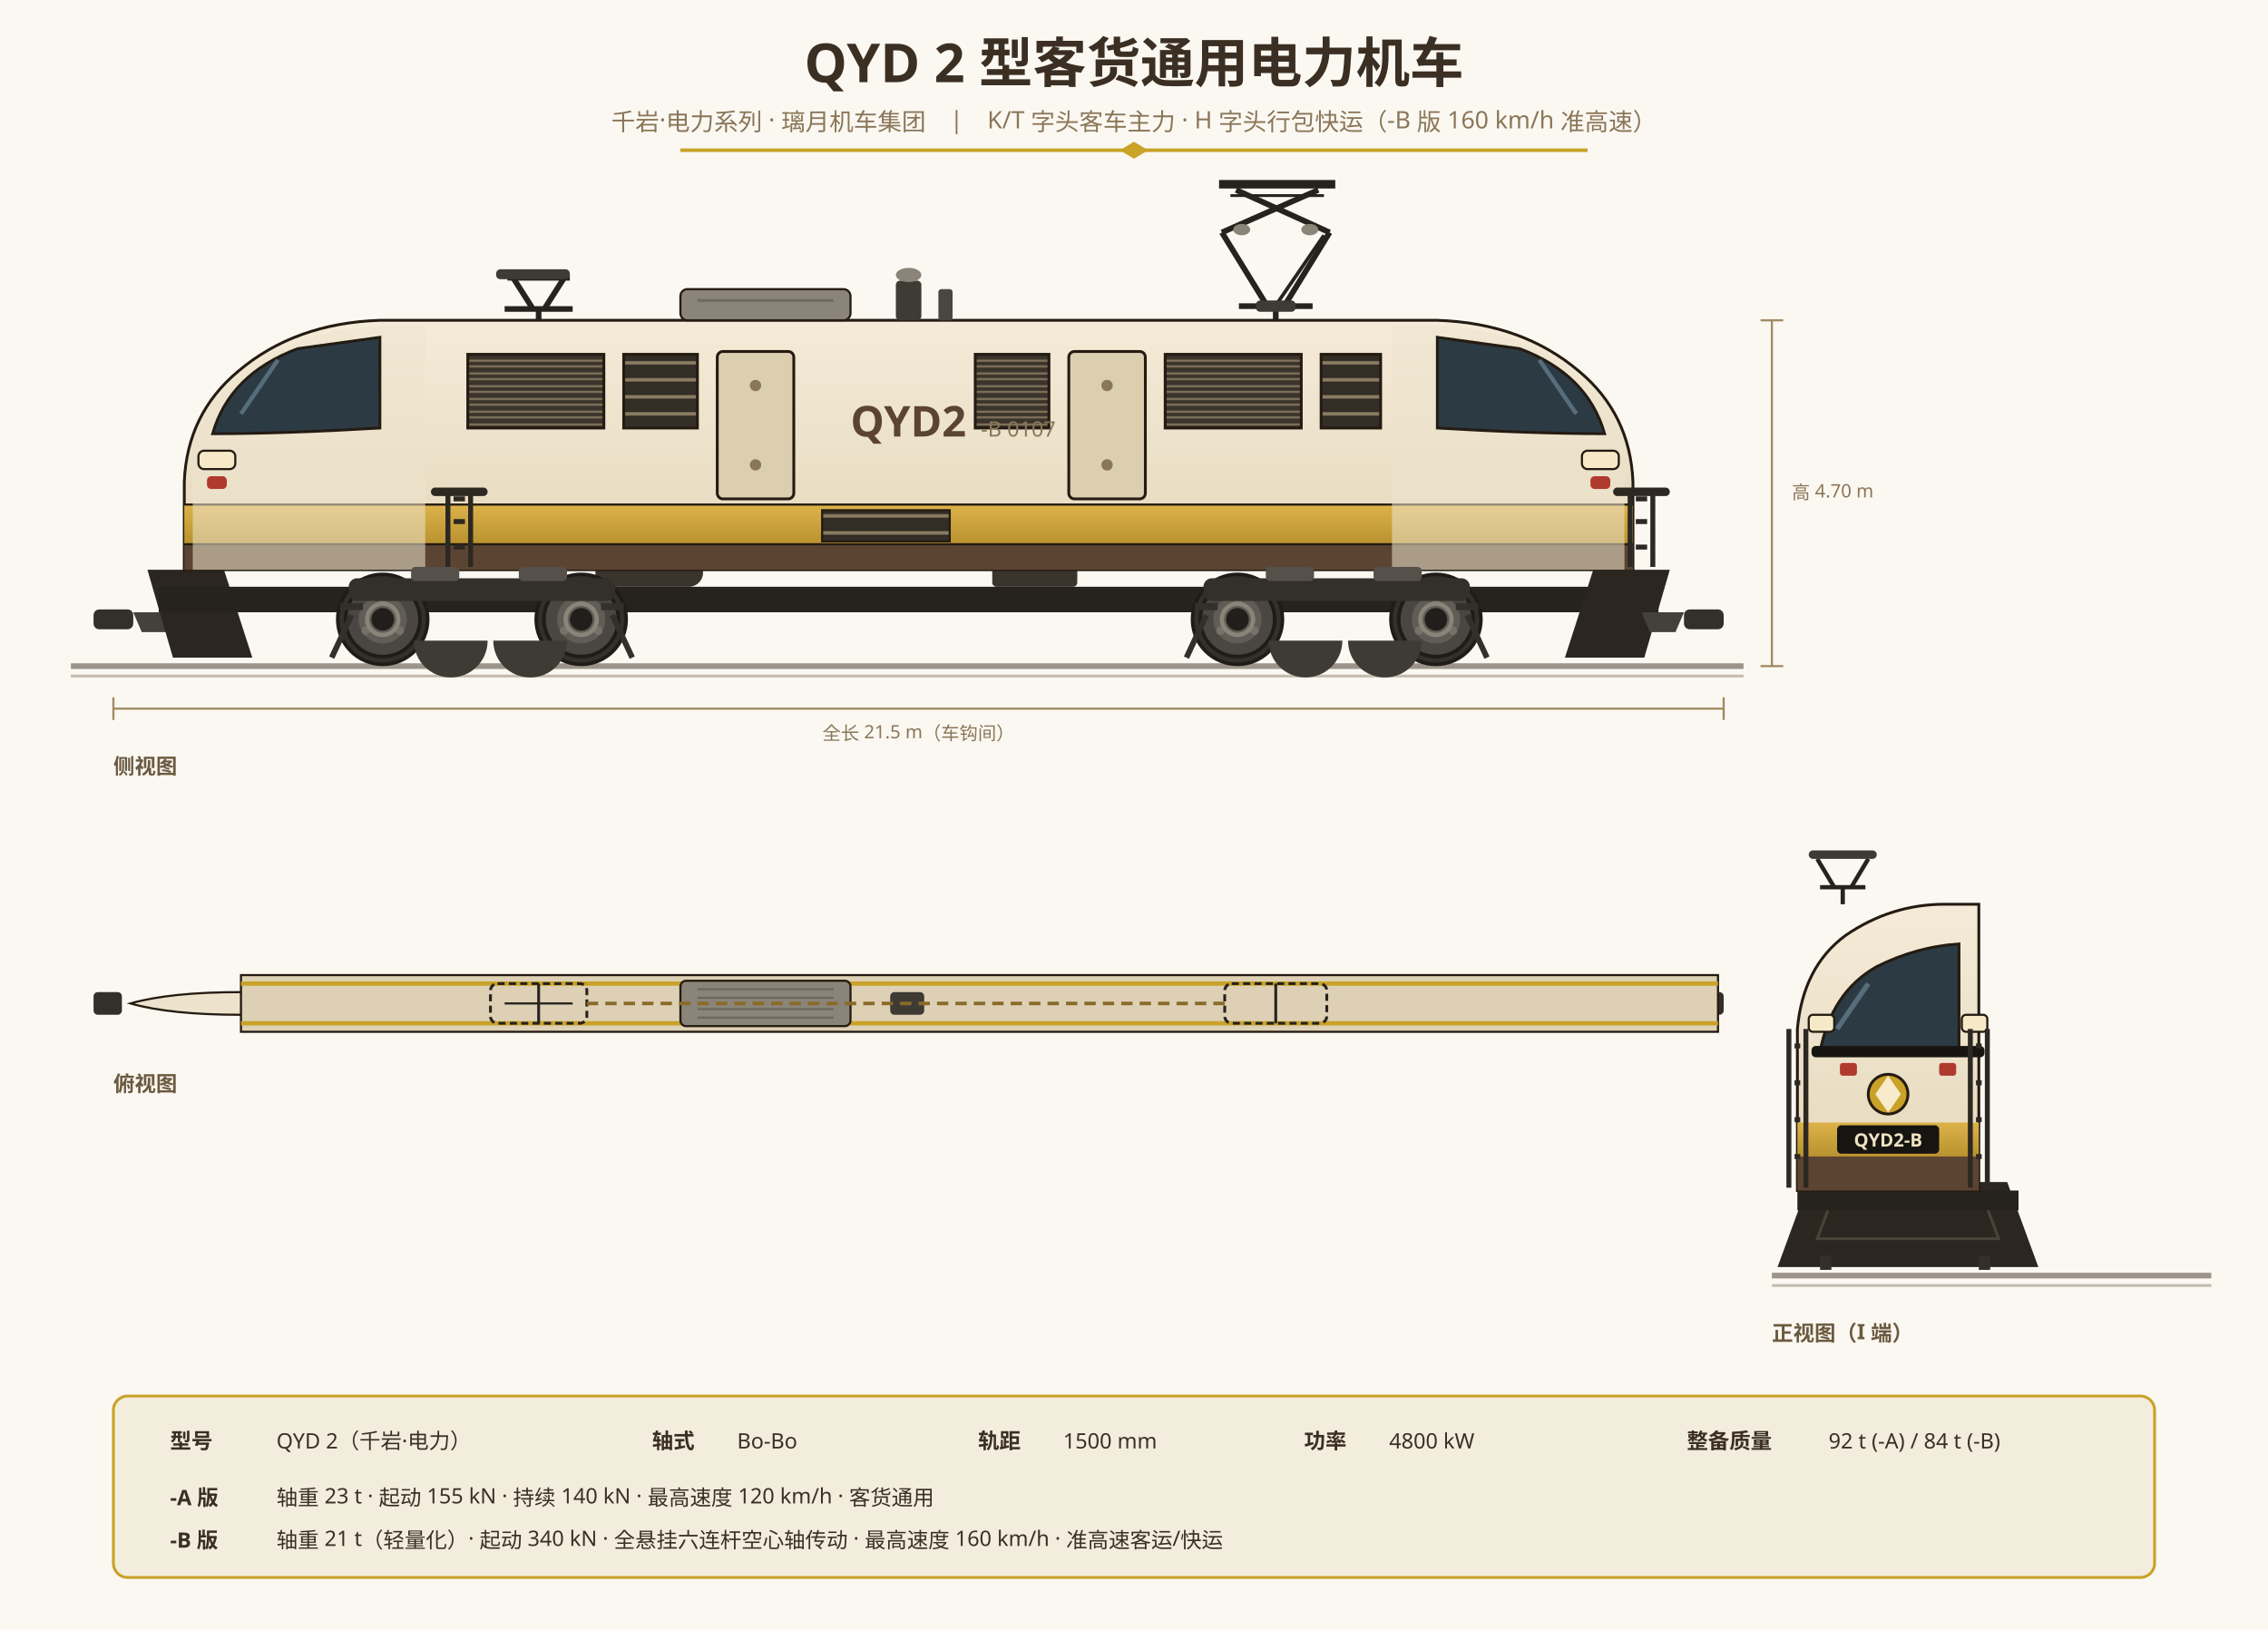
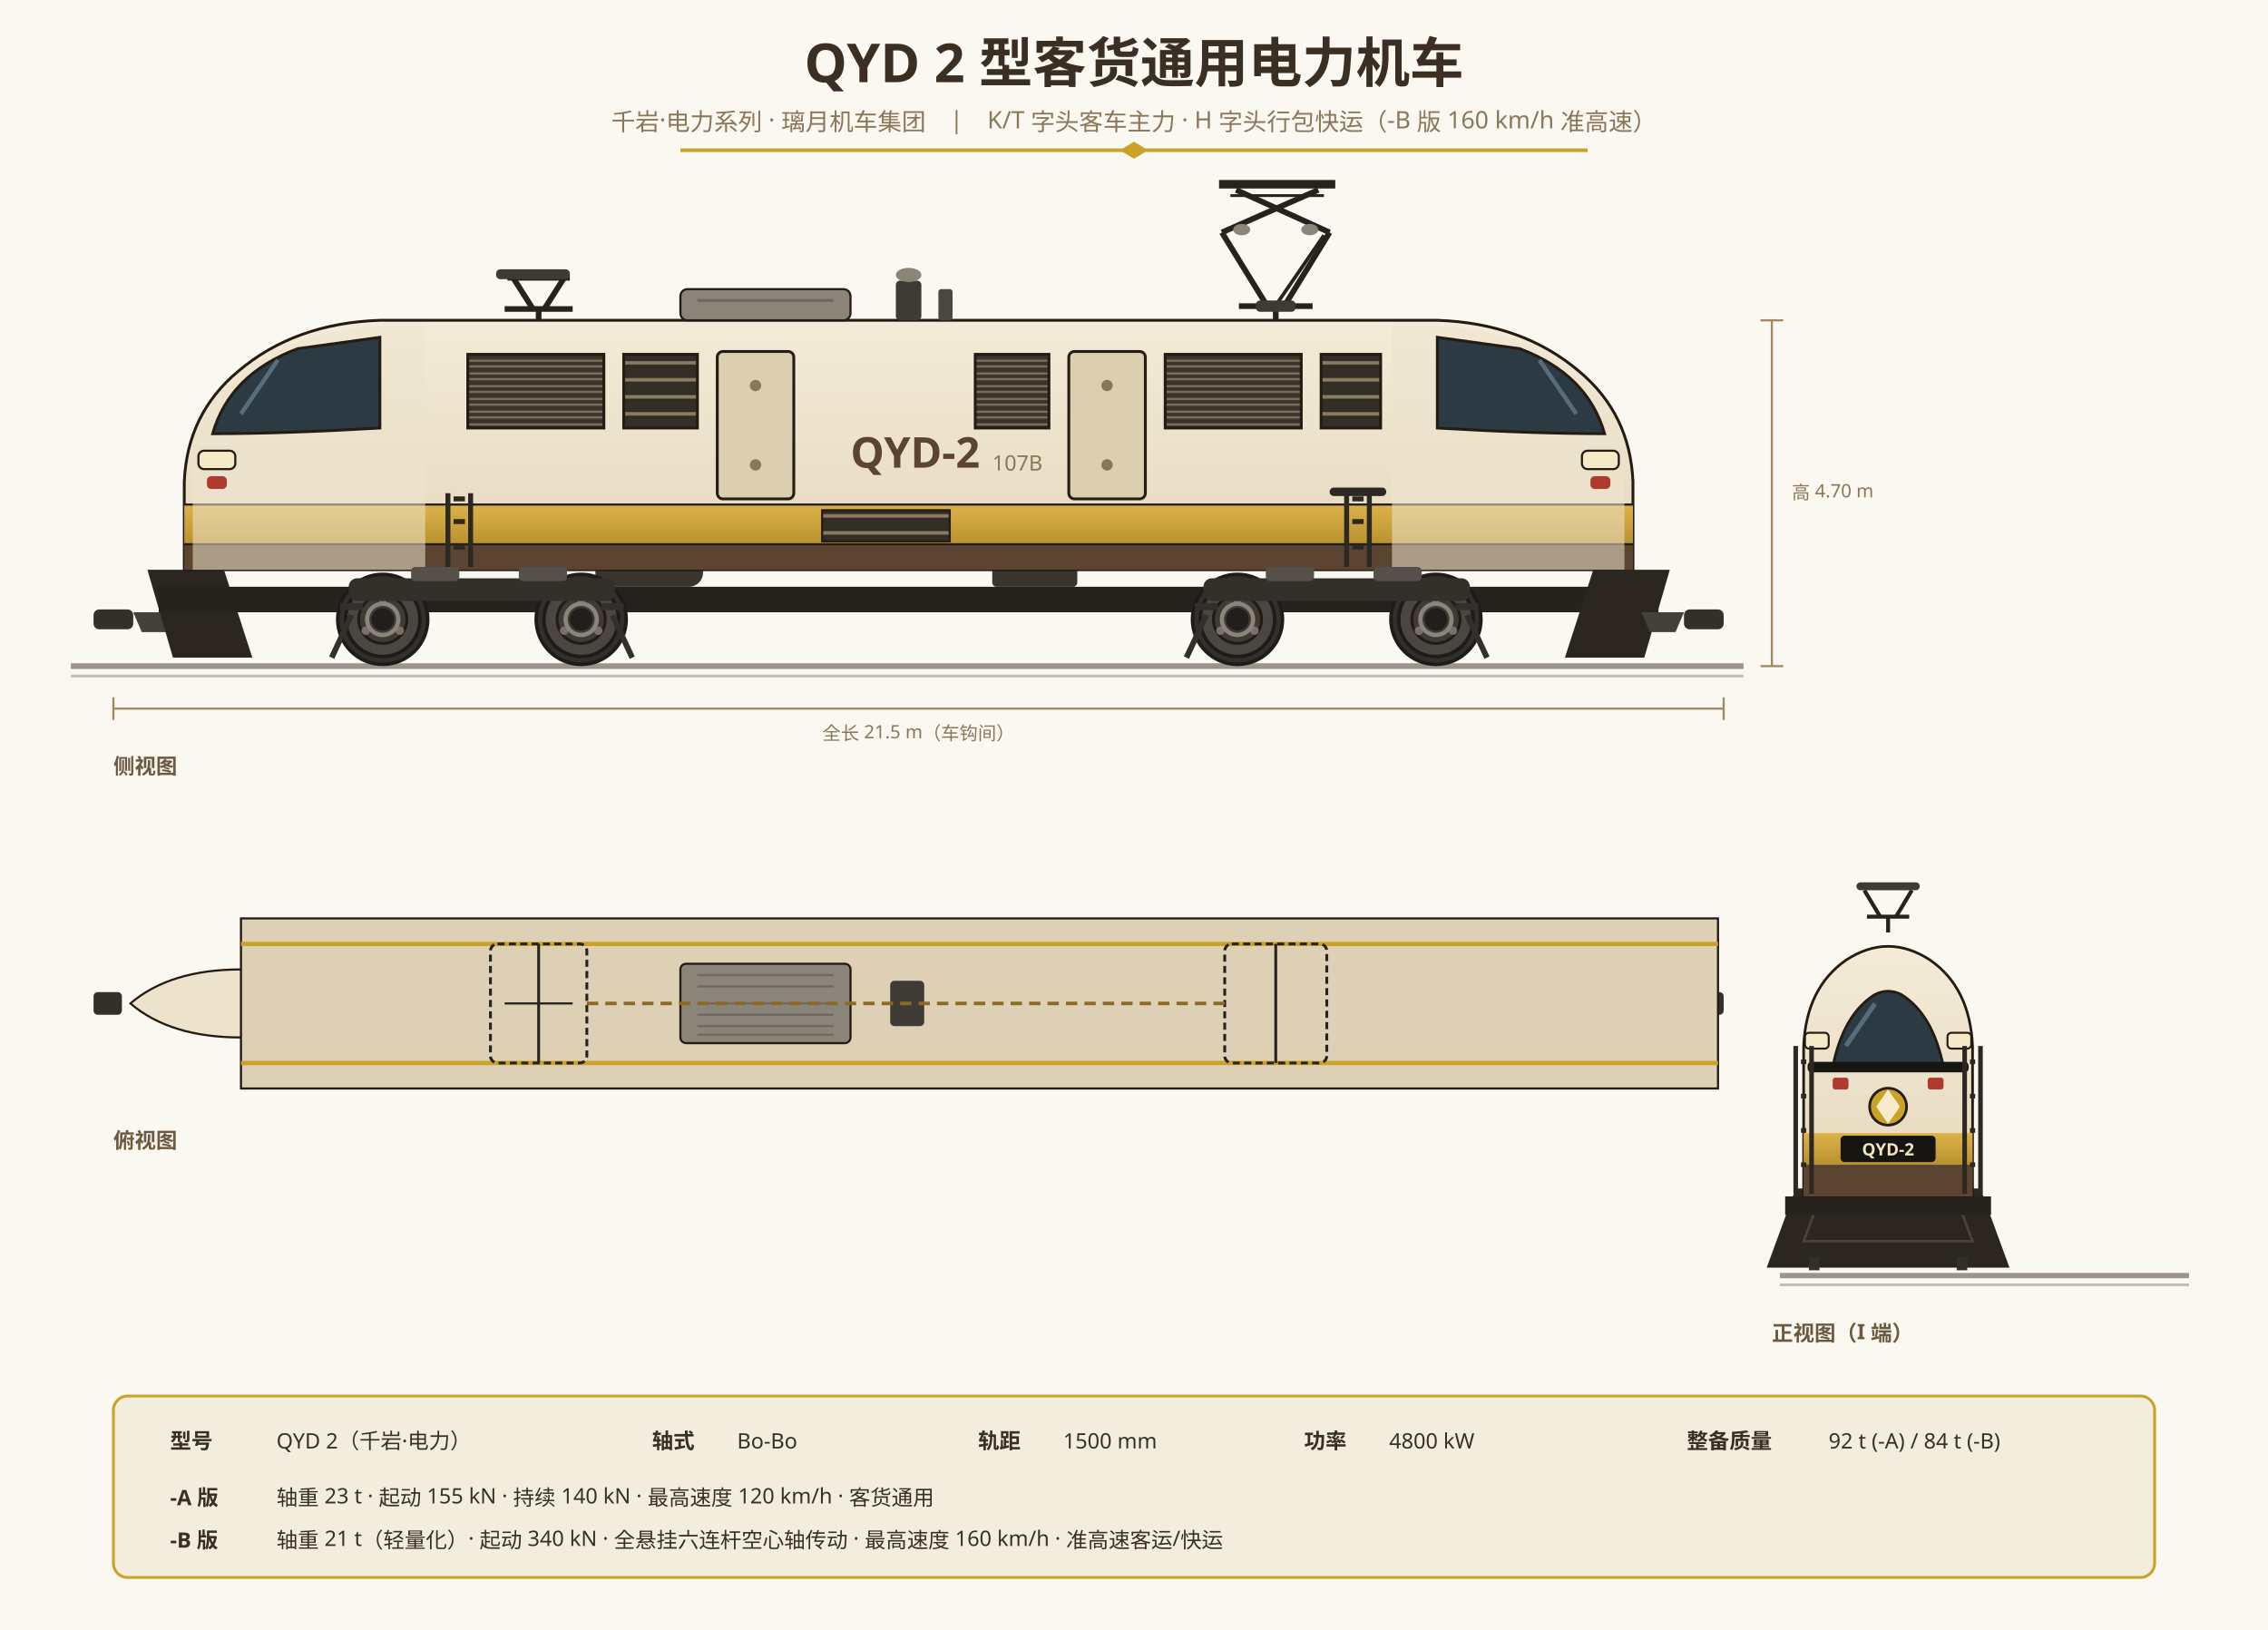
<svg xmlns="http://www.w3.org/2000/svg" viewBox="0 0 1600 1150" font-family="'Microsoft YaHei','PingFang SC','Noto Sans SC',sans-serif">
  <defs>
    <linearGradient id="q2upper" x1="0" y1="0" x2="0" y2="1">
      <stop offset="0" stop-color="#F4EBD8" />
      <stop offset="1" stop-color="#E5D8BC" />
    </linearGradient>
    <linearGradient id="q2gold" x1="0" y1="0" x2="0" y2="1">
      <stop offset="0" stop-color="#DDB24A" />
      <stop offset="1" stop-color="#B8922F" />
    </linearGradient>
    <pattern id="q2grille" width="9" height="9" patternUnits="userSpaceOnUse">
      <rect width="9" height="9" fill="#3A342C" />
      <line x1="0" y1="2.5" x2="9" y2="2.5" stroke="#7A6E58" stroke-width="1.6" />
      <line x1="0" y1="6.5" x2="9" y2="6.5" stroke="#7A6E58" stroke-width="1.6" />
    </pattern>
    <pattern id="q2louver" width="12" height="12" patternUnits="userSpaceOnUse">
      <rect width="12" height="12" fill="#332E26" />
      <line x1="0" y1="4" x2="12" y2="4" stroke="#8A7C62" stroke-width="2.4" />
    </pattern>
    <g id="q2wheel">
      <circle r="33" fill="#1E1B18" />
      <circle r="25" fill="#4A4642" />
-       <circle r="17" fill="#615C56" />
+       <circle r="17" fill="#3E3A34" stroke="#241B12" stroke-width="2" />
      <circle r="8" fill="#211E1B" />
      <circle r="29" fill="none" stroke="#33302C" stroke-width="3" />
      <circle cx="0" cy="-14" r="3" fill="#77716A" />
      <circle cx="12" cy="8" r="3" fill="#77716A" />
      <circle cx="-12" cy="8" r="3" fill="#77716A" />
    </g>
  </defs>
  <rect width="1600" height="1150" fill="#FBF8F2" />
  <text x="800" y="58" text-anchor="middle" font-size="38" font-weight="700" fill="#3B2F23">QYD 2 型客货通用电力机车</text>
  <text x="800" y="92" text-anchor="middle" font-size="17" fill="#8A7658">千岩·电力系列 · 璃月机车集团　|　K/T 字头客车主力 · H 字头行包快运（-B 版 160 km/h 准高速）</text>
  <line x1="480" y1="106" x2="1120" y2="106" stroke="#C9A227" stroke-width="2.5" />
  <polygon points="800,100 810,106 800,112 790,106" fill="#C9A227" />
  <line x1="50" y1="470" x2="1230" y2="470" stroke="#9C948A" stroke-width="4" />
  <line x1="50" y1="477" x2="1230" y2="477" stroke="#C4BCB0" stroke-width="2" />
  <rect x="66" y="430" width="28" height="14" rx="4" fill="#33302C" />
  <path d="M 94 432 L 124 432 L 118 446 L 100 446 Z" fill="#44403A" />
  <path d="M 104 402 L 158 402 L 178 464 L 122 464 Z" fill="#2B2620" />
  <rect x="112" y="414" width="1058" height="18" fill="#26221E" />
  <rect x="420" y="394" width="76" height="20" rx="10" fill="#3A342C" />
  <rect x="700" y="396" width="60" height="18" rx="3" fill="#3A342C" />
  <path d="M 130 402 L 130 340 Q 132 292 168 262 Q 208 228 268 226 L 1014 226 Q 1074 228 1114 262 Q 1150 292 1152 340 L 1152 402 Z" fill="url(#q2upper)" stroke="#241B12" stroke-width="2" />
  <path d="M 130 356 L 1152 356 L 1152 384 L 130 384 Z" fill="url(#q2gold)" />
  <path d="M 130 384 L 1152 384 L 1152 402 L 130 402 Z" fill="#5C4433" />
  <line x1="130" y1="356" x2="1152" y2="356" stroke="#241B12" stroke-width="1.5" />
  <line x1="130" y1="384" x2="1152" y2="384" stroke="#241B12" stroke-width="1.5" />
  <path d="M 136 330 Q 142 288 176 260 Q 214 232 270 230 L 300 230 L 300 402 L 136 402 Z" fill="#EDE3CD" opacity="0.55" />
  <path d="M 150 306 Q 162 264 210 246 L 268 238 L 268 302 Q 200 306 150 306 Z" fill="#2C3A44" stroke="#241B12" stroke-width="2" />
  <line x1="170" y1="292" x2="196" y2="254" stroke="#5E7684" stroke-width="3" opacity="0.85" />
  <rect x="140" y="318" width="26" height="13" rx="4" fill="#F5E9C8" stroke="#241B12" stroke-width="1.5" />
  <rect x="146" y="336" width="14" height="9" rx="3" fill="#B03A2E" />
  <path d="M 1146 330 Q 1140 288 1106 260 Q 1068 232 1012 230 L 982 230 L 982 402 L 1146 402 Z" fill="#EDE3CD" opacity="0.55" />
  <path d="M 1132 306 Q 1120 264 1072 246 L 1014 238 L 1014 302 Q 1082 306 1132 306 Z" fill="#2C3A44" stroke="#241B12" stroke-width="2" />
  <line x1="1112" y1="292" x2="1086" y2="254" stroke="#5E7684" stroke-width="3" opacity="0.85" />
  <rect x="1116" y="318" width="26" height="13" rx="4" fill="#F5E9C8" stroke="#241B12" stroke-width="1.5" />
  <rect x="1122" y="336" width="14" height="9" rx="3" fill="#B03A2E" />
  <rect x="330" y="250" width="96" height="52" fill="url(#q2grille)" stroke="#241B12" stroke-width="2" />
  <rect x="440" y="250" width="52" height="52" fill="url(#q2louver)" stroke="#241B12" stroke-width="2" />
  <rect x="506" y="248" width="54" height="104" rx="4" fill="#DCCFAF" stroke="#241B12" stroke-width="2" />
  <circle cx="533" cy="272" r="4" fill="#8A7658" />
  <circle cx="533" cy="328" r="4" fill="#8A7658" />
  <rect x="580" y="360" width="90" height="22" fill="url(#q2louver)" stroke="#241B12" stroke-width="1.5" />
  <rect x="688" y="250" width="52" height="52" fill="url(#q2grille)" stroke="#241B12" stroke-width="2" />
  <rect x="754" y="248" width="54" height="104" rx="4" fill="#DCCFAF" stroke="#241B12" stroke-width="2" />
  <circle cx="781" cy="272" r="4" fill="#8A7658" />
  <circle cx="781" cy="328" r="4" fill="#8A7658" />
  <rect x="822" y="250" width="96" height="52" fill="url(#q2grille)" stroke="#241B12" stroke-width="2" />
  <rect x="932" y="250" width="42" height="52" fill="url(#q2louver)" stroke="#241B12" stroke-width="2" />
-   <text x="600" y="308" font-size="30" font-weight="700" fill="#5C4433">QYD2</text>
-   <text x="692" y="308" font-size="15" fill="#8A7658">-B 0107</text>
+   <text x="600" y="330" font-size="30" font-weight="700" fill="#5C4433">QYD-2</text>
+   <text x="700" y="332" font-size="15" fill="#8A7658">107B</text>
  <rect x="480" y="204" width="120" height="22" rx="5" fill="#8A8578" stroke="#241B12" stroke-width="1.5" />
  <line x1="492" y1="212" x2="588" y2="212" stroke="#6E695F" stroke-width="2" />
  <rect x="632" y="198" width="18" height="28" rx="3" fill="#3E3A34" />
  <ellipse cx="641" cy="194" rx="9" ry="5" fill="#8A8578" />
  <rect x="662" y="204" width="10" height="22" rx="2" fill="#4A4642" />
  <g stroke="#26221E" stroke-width="4" fill="none">
    <line x1="380" y1="226" x2="380" y2="218" />
    <path d="M 356 218 L 404 218 M 376 218 L 362 196 M 384 218 L 398 196" />
    <line x1="358" y1="196" x2="402" y2="196" />
  </g>
  <rect x="350" y="190" width="52" height="7" rx="3" fill="#3E3A34" />
  <g stroke="#26221E" stroke-width="4" fill="none">
    <line x1="900" y1="226" x2="900" y2="216" />
    <line x1="874" y1="216" x2="926" y2="216" />
    <line x1="894" y1="216" x2="862" y2="164" />
    <line x1="906" y1="216" x2="938" y2="164" />
    <line x1="862" y1="164" x2="930" y2="134" />
    <line x1="938" y1="164" x2="872" y2="134" />
    <line x1="868" y1="138" x2="934" y2="138" stroke-width="2" />
    <line x1="860" y1="130" x2="942" y2="130" stroke-width="6" />
    <line x1="901" y1="214" x2="934" y2="166" stroke-width="2.5" />
  </g>
  <rect x="886" y="212" width="28" height="8" rx="3" fill="#3E3A34" />
  <ellipse cx="876" cy="162" rx="6" ry="4" fill="#8A8578" />
  <ellipse cx="924" cy="162" rx="6" ry="4" fill="#8A8578" />
  <g stroke="#2E2822" stroke-width="3.5" fill="none">
    <path d="M 316 400 L 316 348 M 332 400 L 332 348 M 320 386 L 328 386 M 320 368 L 328 368 M 320 352 L 328 352" />
-     <path d="M 1150 400 L 1150 348 M 1166 400 L 1166 348 M 1154 386 L 1162 386 M 1154 368 L 1162 368 M 1154 352 L 1162 352" />
-   </g>
-   <rect x="304" y="344" width="40" height="6" rx="3" fill="#2E2822" />
-   <rect x="1138" y="344" width="40" height="6" rx="3" fill="#2E2822" />
+     <path d="M 966 400 L 966 348 M 950 400 L 950 348 M 962 386 L 954 386 M 962 368 L 954 368 M 962 352 L 954 352" />
+   </g>
+   <rect x="938" y="344" width="40" height="6" rx="3" fill="#2E2822" />
  <g>
    <use href="#q2wheel" x="270" y="437" />
    <use href="#q2wheel" x="410" y="437" />
    <circle cx="270" cy="437" r="11" fill="none" stroke="#8A8578" stroke-width="3" />
    <circle cx="410" cy="437" r="11" fill="none" stroke="#8A8578" stroke-width="3" />
    <rect x="246" y="408" width="188" height="16" rx="6" fill="#33302C" />
    <rect x="290" y="400" width="34" height="10" rx="3" fill="#55504A" />
    <rect x="366" y="400" width="34" height="10" rx="3" fill="#55504A" />
-     <path d="M 292 452 a 26 26 0 0 0 52 0 z" fill="#3E3A34" />
-     <path d="M 348 452 a 26 26 0 0 0 52 0 z" fill="#3E3A34" />
    <line x1="240" y1="428" x2="256" y2="428" stroke="#33302C" stroke-width="5" />
    <line x1="424" y1="428" x2="440" y2="428" stroke="#33302C" stroke-width="5" />
  </g>
  <g>
    <use href="#q2wheel" x="873" y="437" />
    <use href="#q2wheel" x="1013" y="437" />
    <circle cx="873" cy="437" r="11" fill="none" stroke="#8A8578" stroke-width="3" />
    <circle cx="1013" cy="437" r="11" fill="none" stroke="#8A8578" stroke-width="3" />
    <rect x="849" y="408" width="188" height="16" rx="6" fill="#33302C" />
    <rect x="893" y="400" width="34" height="10" rx="3" fill="#55504A" />
    <rect x="969" y="400" width="34" height="10" rx="3" fill="#55504A" />
-     <path d="M 895 452 a 26 26 0 0 0 52 0 z" fill="#3E3A34" />
-     <path d="M 951 452 a 26 26 0 0 0 52 0 z" fill="#3E3A34" />
    <line x1="843" y1="428" x2="859" y2="428" stroke="#33302C" stroke-width="5" />
    <line x1="1027" y1="428" x2="1043" y2="428" stroke="#33302C" stroke-width="5" />
  </g>
  <line x1="248" y1="434" x2="234" y2="464" stroke="#33302C" stroke-width="4" />
  <line x1="432" y1="434" x2="446" y2="464" stroke="#33302C" stroke-width="4" />
  <line x1="851" y1="434" x2="837" y2="464" stroke="#33302C" stroke-width="4" />
  <line x1="1035" y1="434" x2="1049" y2="464" stroke="#33302C" stroke-width="4" />
  <path d="M 1178 402 L 1124 402 L 1104 464 L 1160 464 Z" fill="#2B2620" />
  <rect x="1188" y="430" width="28" height="14" rx="4" fill="#33302C" />
  <path d="M 1188 432 L 1158 432 L 1164 446 L 1182 446 Z" fill="#44403A" />
  <g stroke="#A08A62" stroke-width="1.5" fill="none">
    <line x1="80" y1="500" x2="1216" y2="500" />
    <line x1="80" y1="492" x2="80" y2="508" />
    <line x1="1216" y1="492" x2="1216" y2="508" />
  </g>
  <text x="648" y="522" text-anchor="middle" font-size="13" fill="#8A7658">全长 21.5 m（车钩间）</text>
  <g stroke="#A08A62" stroke-width="1.5" fill="none">
    <line x1="1250" y1="226" x2="1250" y2="470" />
    <line x1="1242" y1="226" x2="1258" y2="226" />
    <line x1="1242" y1="470" x2="1258" y2="470" />
  </g>
  <text x="1264" y="352" font-size="13" fill="#8A7658">高 4.70 m</text>
  <text x="80" y="546" font-size="15" font-weight="600" fill="#6B5A40">侧视图</text>
  <g>
    <rect x="66" y="700" width="20" height="16" rx="3" fill="#33302C" />
    <rect x="1196" y="700" width="20" height="16" rx="3" fill="#33302C" />
-     <path d="M 92 708 Q 120 700 170 700 L 1112 700 Q 1162 700 1190 708 Q 1162 716 1112 716 L 170 716 Q 120 716 92 708 Z" fill="#EDE3CD" stroke="#241B12" stroke-width="1.5" />
-     <rect x="170" y="688" width="1042" height="40" fill="#DDD0B4" stroke="#241B12" stroke-width="1.5" />
-     <line x1="170" y1="694" x2="1212" y2="694" stroke="#C9A227" stroke-width="3" />
-     <line x1="170" y1="722" x2="1212" y2="722" stroke="#C9A227" stroke-width="3" />
-     <rect x="480" y="692" width="120" height="32" rx="4" fill="#8A8578" stroke="#241B12" stroke-width="1.5" />
+     <path d="M 92 708 Q 120 684 170 684 L 1112 684 Q 1162 684 1190 708 Q 1162 732 1112 732 L 170 732 Q 120 732 92 708 Z" fill="#EDE3CD" stroke="#241B12" stroke-width="1.5" />
+     <rect x="170" y="648" width="1042" height="120" fill="#DDD0B4" stroke="#241B12" stroke-width="1.5" />
+     <line x1="170" y1="666" x2="1212" y2="666" stroke="#C9A227" stroke-width="3" />
+     <line x1="170" y1="750" x2="1212" y2="750" stroke="#C9A227" stroke-width="3" />
+     <rect x="480" y="680" width="120" height="56" rx="4" fill="#8A8578" stroke="#241B12" stroke-width="1.5" />
    <g stroke="#6E695F" stroke-width="1.5">
-       <line x1="492" y1="698" x2="588" y2="698" />
-       <line x1="492" y1="704" x2="588" y2="704" />
-       <line x1="492" y1="712" x2="588" y2="712" />
-       <line x1="492" y1="718" x2="588" y2="718" />
-     </g>
-     <rect x="628" y="700" width="24" height="16" rx="3" fill="#3E3A34" />
-     <rect x="346" y="694" width="68" height="28" rx="5" fill="none" stroke="#26221E" stroke-width="2" stroke-dasharray="5 3" />
-     <line x1="380" y1="694" x2="380" y2="722" stroke="#26221E" stroke-width="2" />
-     <rect x="864" y="694" width="72" height="28" rx="5" fill="none" stroke="#26221E" stroke-width="2" stroke-dasharray="5 3" />
-     <line x1="900" y1="694" x2="900" y2="722" stroke="#26221E" stroke-width="2" />
+       <line x1="492" y1="688" x2="588" y2="688" />
+       <line x1="492" y1="696" x2="588" y2="696" />
+       <line x1="492" y1="708" x2="588" y2="708" />
+       <line x1="492" y1="716" x2="588" y2="716" />
+       <line x1="492" y1="724" x2="588" y2="724" />
+       <line x1="492" y1="730" x2="588" y2="730" />
+     </g>
+     <rect x="628" y="692" width="24" height="32" rx="3" fill="#3E3A34" />
+     <rect x="346" y="666" width="68" height="84" rx="5" fill="none" stroke="#26221E" stroke-width="2" stroke-dasharray="5 3" />
+     <line x1="380" y1="666" x2="380" y2="750" stroke="#26221E" stroke-width="2" />
+     <rect x="864" y="666" width="72" height="84" rx="5" fill="none" stroke="#26221E" stroke-width="2" stroke-dasharray="5 3" />
+     <line x1="900" y1="666" x2="900" y2="750" stroke="#26221E" stroke-width="2" />
    <line x1="356" y1="708" x2="404" y2="708" stroke="#26221E" stroke-width="1.5" />
    <line x1="414" y1="708" x2="864" y2="708" stroke="#8A6A28" stroke-width="2.5" stroke-dasharray="8 5" />
  </g>
-   <text x="80" y="770" font-size="15" font-weight="600" fill="#6B5A40">俯视图</text>
-   <g>
+   <text x="80" y="810" font-size="15" font-weight="600" fill="#6B5A40">俯视图</text>
+   <g transform="translate(91.9 62.1) scale(0.931)">
    <line x1="1250" y1="900" x2="1560" y2="900" stroke="#9C948A" stroke-width="4" />
    <line x1="1250" y1="907" x2="1560" y2="907" stroke="#C4BCB0" stroke-width="2" />
-     <rect x="1330" y="864" width="32" height="16" rx="5" fill="#33302C" />
-     <path d="M 1334 868 L 1358 868 L 1352 882 L 1340 882 Z" fill="#44403A" />
-     <path d="M 1276 834 L 1416 834 L 1438 894 L 1254 894 Z" fill="#2B2620" />
-     <path d="M 1294 842 L 1398 842 L 1410 874 L 1282 874 Z" fill="none" stroke="#4A4238" stroke-width="2" />
-     <rect x="1268" y="840" width="156" height="14" fill="#26221E" />
-     <path d="M 1268 840 L 1268 726 Q 1272 682 1302 660 Q 1334 638 1372 638 L 1396 638 L 1396 840 Z" fill="url(#q2upper)" stroke="#241B12" stroke-width="2" />
+     <rect x="1316" y="864" width="32" height="16" rx="5" fill="#33302C" />
+     <path d="M 1320 868 L 1344 868 L 1338 882 L 1326 882 Z" fill="#44403A" />
+     <path d="M 1262 834 L 1402 834 L 1424 894 L 1240 894 Z" fill="#2B2620" />
+     <path d="M 1280 842 L 1384 842 L 1396 874 L 1268 874 Z" fill="none" stroke="#4A4238" stroke-width="2" />
+     <rect x="1254" y="840" width="156" height="14" fill="#26221E" />
+     <path d="M 1268 840 L 1268 726 Q 1270 682 1300 661 Q 1332 640 1364 661 Q 1394 682 1396 726 L 1396 840 Z" fill="url(#q2upper)" stroke="#241B12" stroke-width="2" />
    <path d="M 1268 792 L 1396 792 L 1396 816 L 1268 816 Z" fill="url(#q2gold)" />
    <path d="M 1268 816 L 1396 816 L 1396 840 L 1268 840 Z" fill="#5C4433" />
-     <path d="M 1284 742 Q 1292 700 1324 682 Q 1352 668 1382 666 L 1382 742 Z" fill="#2C3A44" stroke="#241B12" stroke-width="2" />
-     <line x1="1296" y1="726" x2="1318" y2="694" stroke="#5E7684" stroke-width="3.5" opacity="0.85" />
-     <rect x="1278" y="738" width="122" height="8" rx="3" fill="#171512" />
-     <rect x="1276" y="716" width="18" height="12" rx="3" fill="#F5E9C8" stroke="#241B12" stroke-width="1.5" />
-     <rect x="1384" y="716" width="18" height="12" rx="3" fill="#F5E9C8" stroke="#241B12" stroke-width="1.5" />
-     <rect x="1298" y="750" width="12" height="9" rx="2" fill="#B03A2E" />
-     <rect x="1368" y="750" width="12" height="9" rx="2" fill="#B03A2E" />
+     <path d="M 1290 742 Q 1298 702 1322 687 Q 1332 682 1342 687 Q 1366 702 1374 742 Z" fill="#2C3A44" stroke="#241B12" stroke-width="2" />
+     <line x1="1300" y1="726" x2="1322" y2="694" stroke="#5E7684" stroke-width="3.5" opacity="0.85" />
+     <rect x="1271" y="738" width="122" height="8" rx="3" fill="#171512" />
+     <rect x="1269" y="716" width="18" height="12" rx="3" fill="#F5E9C8" stroke="#241B12" stroke-width="1.5" />
+     <rect x="1377" y="716" width="18" height="12" rx="3" fill="#F5E9C8" stroke="#241B12" stroke-width="1.5" />
+     <rect x="1290" y="750" width="12" height="9" rx="2" fill="#B03A2E" />
+     <rect x="1362" y="750" width="12" height="9" rx="2" fill="#B03A2E" />
    <circle cx="1332" cy="772" r="14" fill="#C9A227" stroke="#241B12" stroke-width="2" />
    <polygon points="1332,759 1341,772 1332,785 1323,772" fill="#F7EBCC" />
    <rect x="1296" y="794" width="72" height="20" rx="3" fill="#171512" />
-     <text x="1332" y="809" text-anchor="middle" font-size="13" font-weight="700" fill="#EFE3C2">QYD2-B</text>
+     <text x="1332" y="809" text-anchor="middle" font-size="13" font-weight="700" fill="#EFE3C2">QYD-2</text>
    <g stroke="#2E2822" stroke-width="3.5" fill="none">
      <path d="M 1262 838 L 1262 726 M 1274 838 L 1274 726 M 1266 816 L 1270 816 M 1266 790 L 1270 790 M 1266 764 L 1270 764 M 1266 738 L 1270 738" />
      <path d="M 1402 838 L 1402 726 M 1390 838 L 1390 726 M 1394 816 L 1398 816 M 1394 790 L 1398 790 M 1394 764 L 1398 764 M 1394 738 L 1398 738" />
    </g>
-     <rect x="1284" y="886" width="8" height="10" fill="#33302C" />
-     <rect x="1396" y="886" width="8" height="10" fill="#33302C" />
+     <rect x="1272" y="886" width="8" height="10" fill="#33302C" />
+     <rect x="1384" y="886" width="8" height="10" fill="#33302C" />
    <g stroke="#26221E" stroke-width="3" fill="none">
-       <line x1="1300" y1="638" x2="1300" y2="626" />
-       <line x1="1284" y1="626" x2="1316" y2="626" />
-       <path d="M 1294 626 L 1282 606 M 1306 626 L 1318 606" />
-     </g>
-     <rect x="1276" y="600" width="48" height="6" rx="3" fill="#3E3A34" />
+       <line x1="1332" y1="640" x2="1332" y2="628" />
+       <line x1="1316" y1="628" x2="1348" y2="628" />
+       <path d="M 1326 628 L 1314 608 M 1338 628 L 1350 608" />
+     </g>
+     <rect x="1308" y="602" width="48" height="6" rx="3" fill="#3E3A34" />
  </g>
  <text x="1250" y="946" font-size="15" font-weight="600" fill="#6B5A40">正视图（I 端）</text>
  <g>
    <rect x="80" y="985" width="1440" height="128" rx="10" fill="#F3EDDE" stroke="#C9A227" stroke-width="2" />
    <g font-size="15" fill="#3B2F23">
      <text x="120" y="1022" font-weight="700">型号</text>
      <text x="195" y="1022">QYD 2（千岩·电力）</text>
      <text x="460" y="1022" font-weight="700">轴式</text>
      <text x="520" y="1022">Bo-Bo</text>
      <text x="690" y="1022" font-weight="700">轨距</text>
      <text x="750" y="1022">1500 mm</text>
      <text x="920" y="1022" font-weight="700">功率</text>
      <text x="980" y="1022">4800 kW</text>
      <text x="1190" y="1022" font-weight="700">整备质量</text>
      <text x="1290" y="1022">92 t (-A) / 84 t (-B)</text>
      <text x="120" y="1062" font-weight="700">-A 版</text>
      <text x="195" y="1062">轴重 23 t · 起动 155 kN · 持续 140 kN · 最高速度 120 km/h · 客货通用</text>
      <text x="120" y="1092" font-weight="700">-B 版</text>
      <text x="195" y="1092">轴重 21 t（轻量化）· 起动 340 kN · 全悬挂六连杆空心轴传动 · 最高速度 160 km/h · 准高速客运/快运</text>
    </g>
  </g>
</svg>
